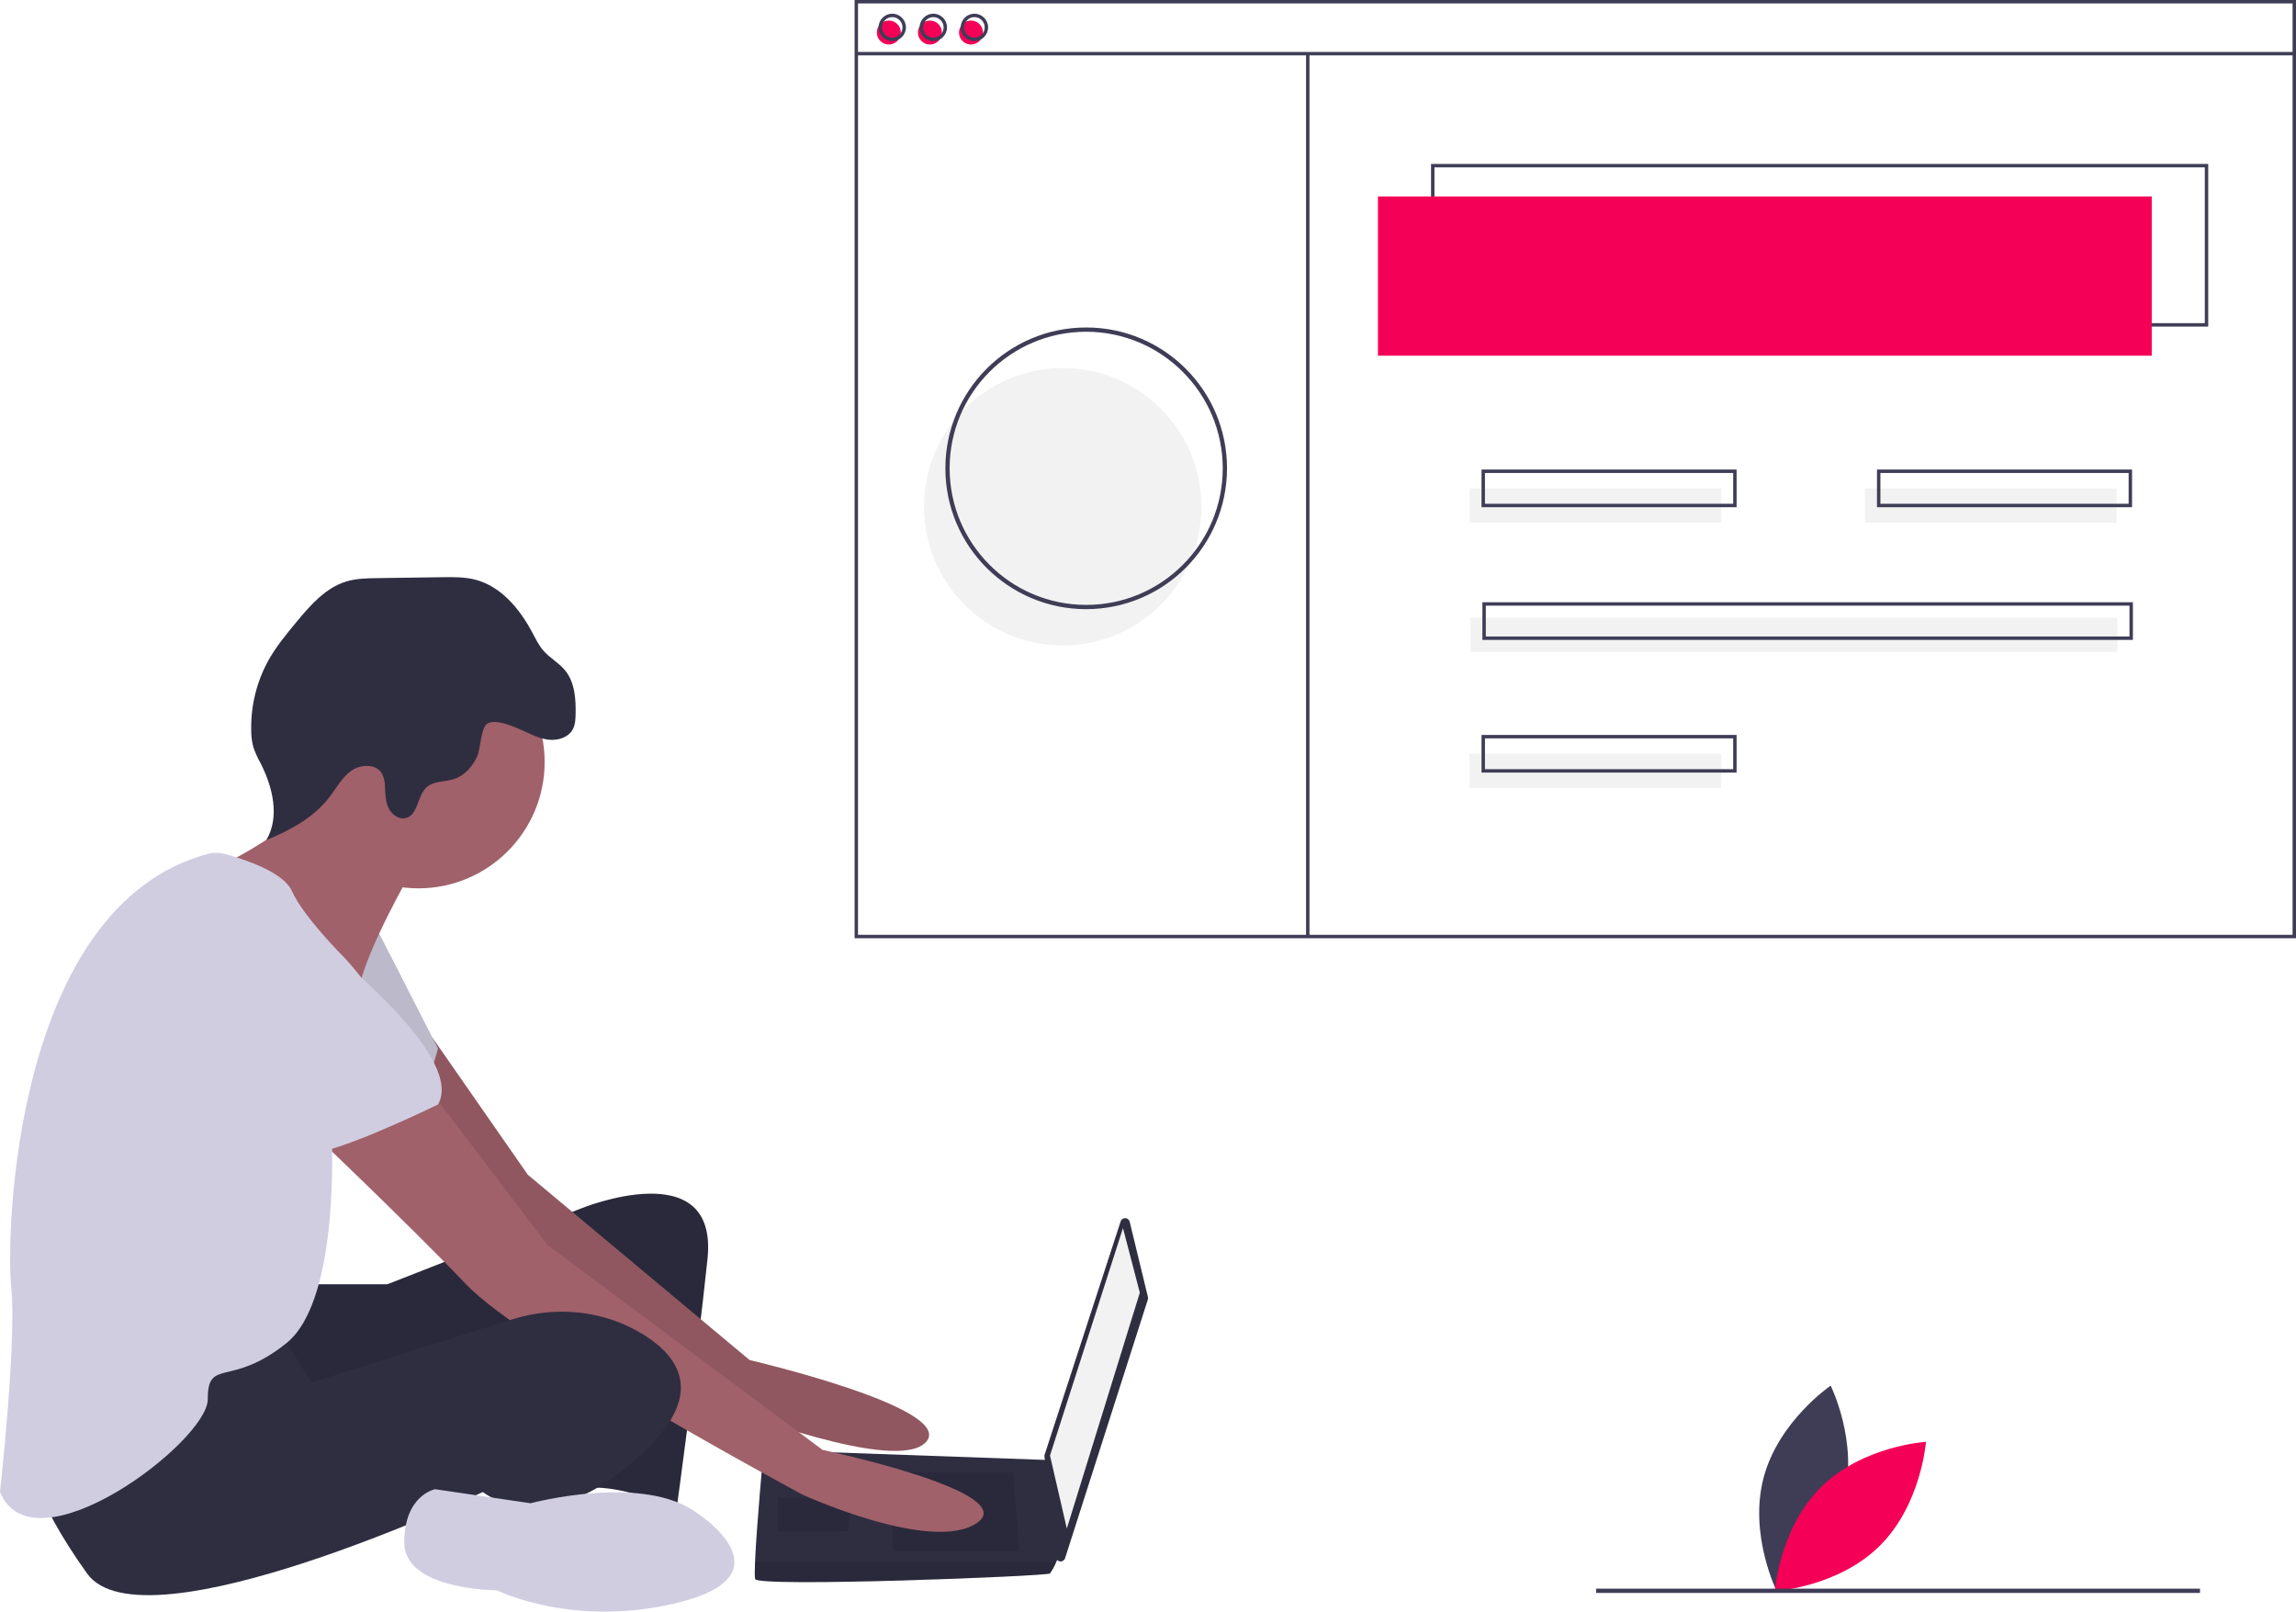
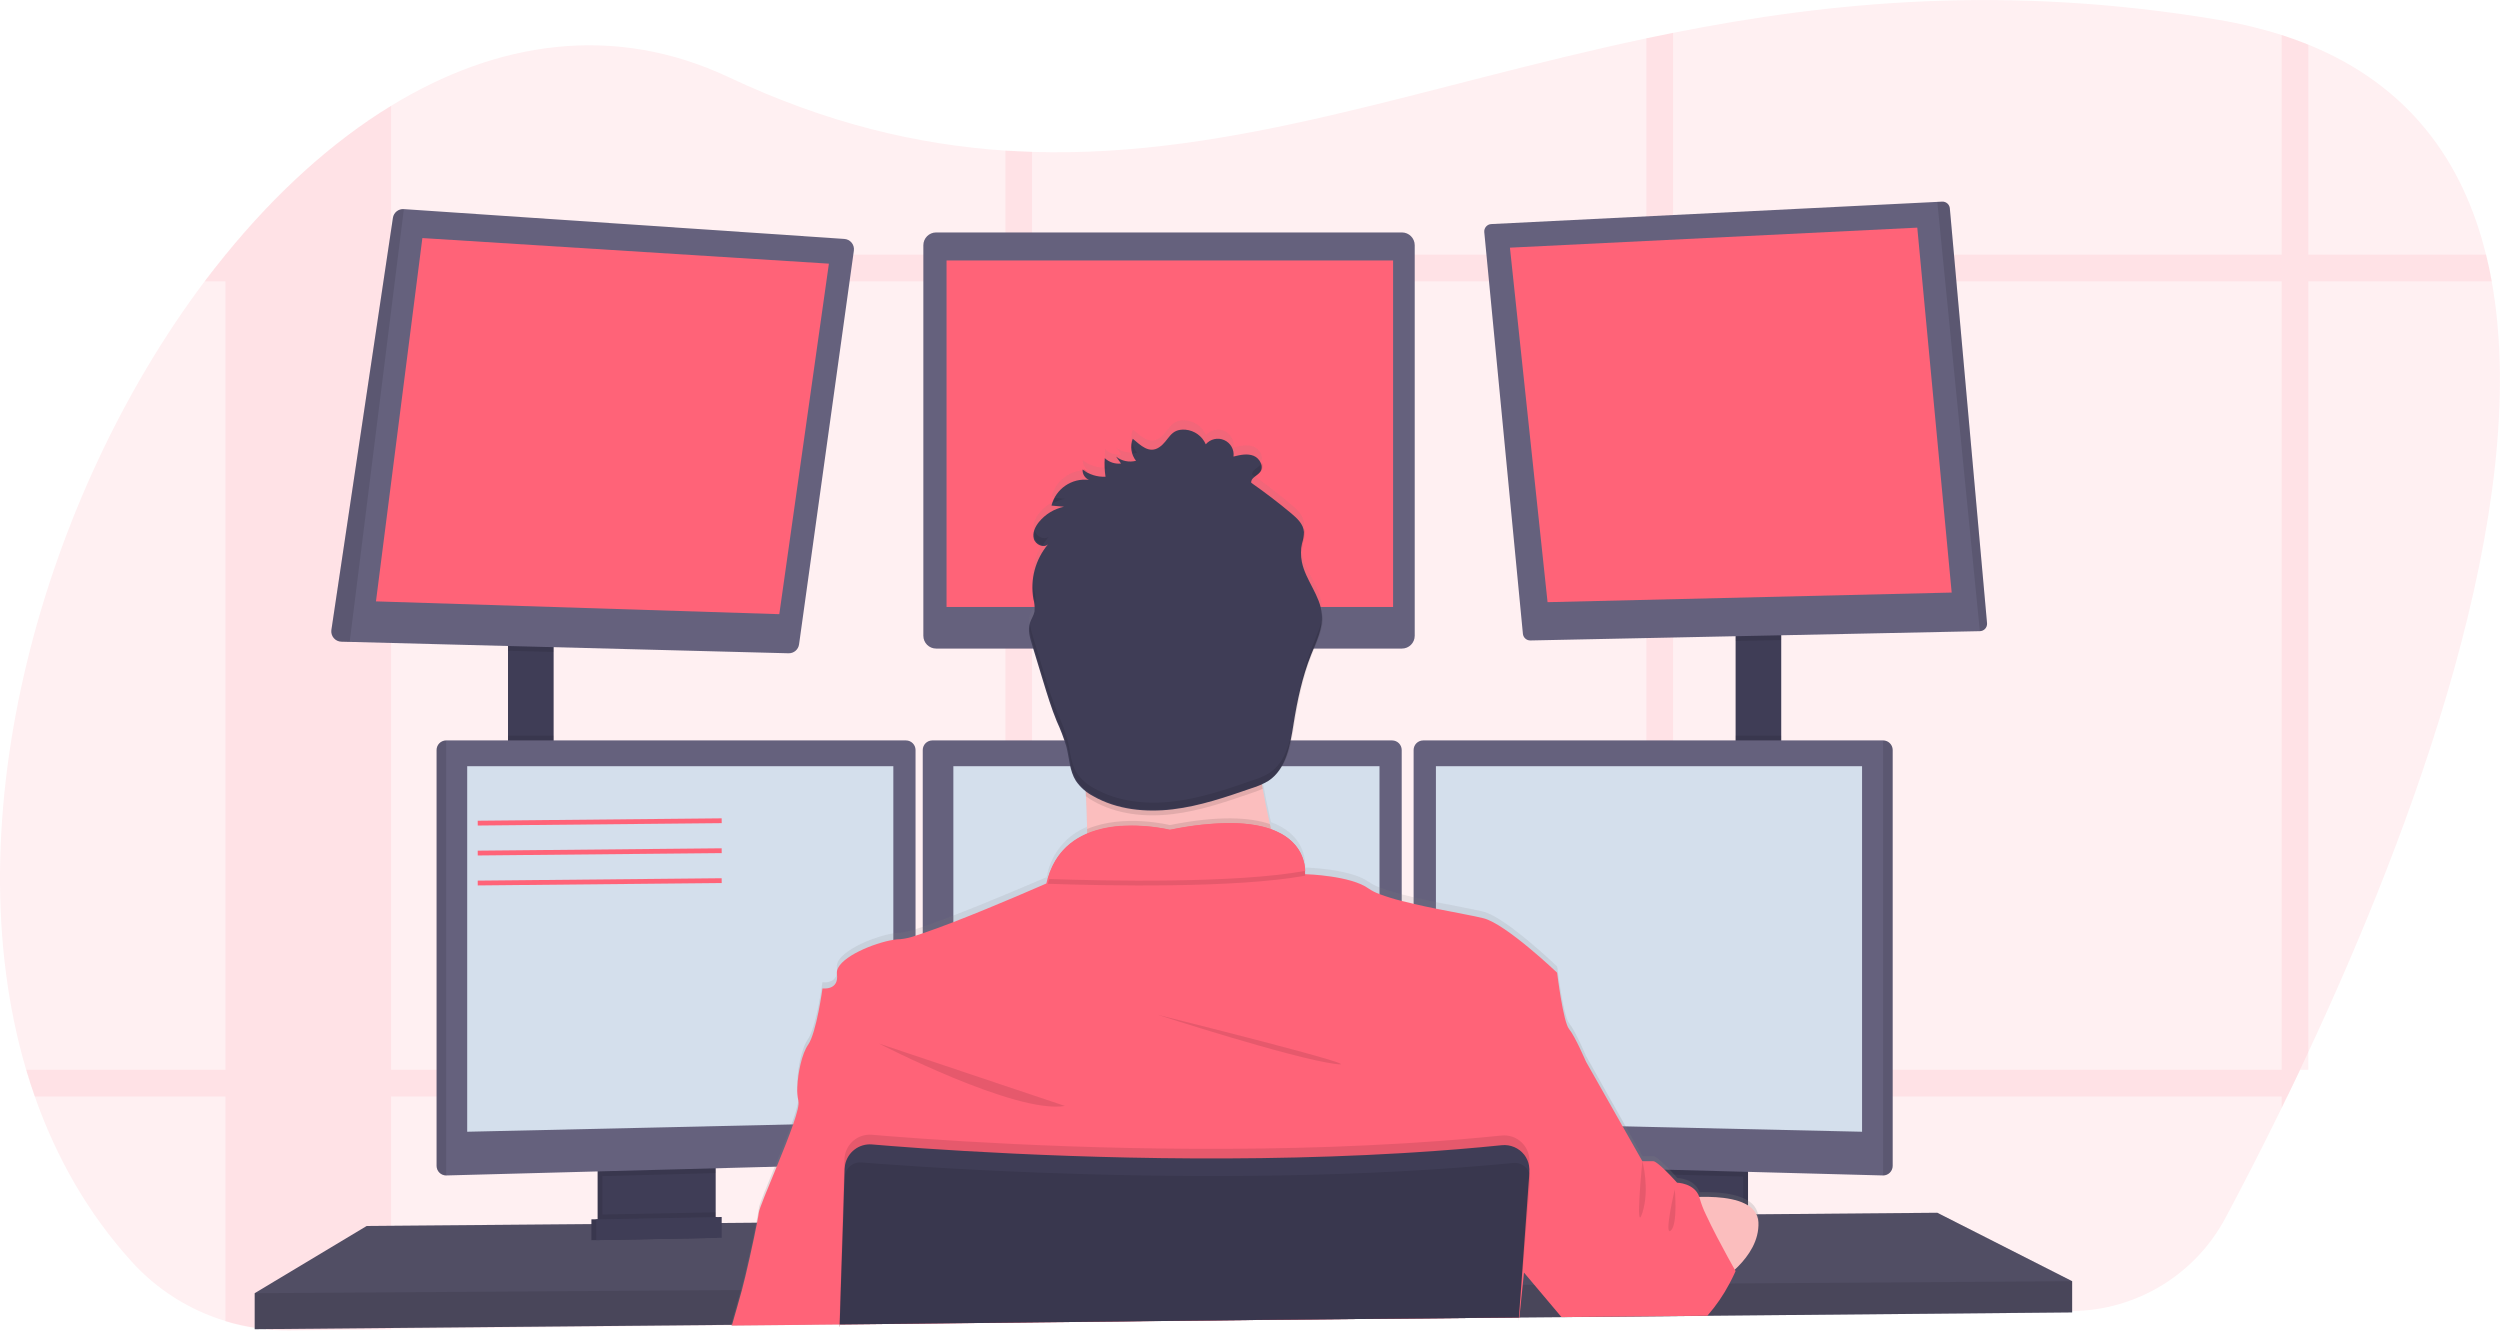
- <svg xmlns="http://www.w3.org/2000/svg" id="ade8c9af-7e2e-4eda-b5c8-b06129257226" data-name="Layer 1" width="1076.064" height="755.228" viewBox="0 0 1076.064 755.228">
-   <path d="M926.114,774.809c-6.985,26.598-31.459,43.22-31.459,43.22s-13.15-26.502-6.166-53.1,31.459-43.22,31.459-43.22S933.098,748.211,926.114,774.809Z" transform="translate(-61.96814 -72.38605)" fill="#3f3d56" />
-   <path d="M915.52,769.183c-19.563,19.327-21.751,48.831-21.751,48.831s29.528-1.831,49.091-21.159,21.751-48.831,21.751-48.831S935.082,749.855,915.52,769.183Z" transform="translate(-61.96814 -72.38605)" fill="#f50057" />
-   <path d="M206.702,674.194h36.841l90.788-35.526s64.472-26.315,59.209,23.684-14.473,117.103-14.473,117.103-28.947-13.158-44.736-9.21-5.263-80.262-5.263-80.262-128.945,61.841-140.787,53.946-14.473-63.157-14.473-63.157Z" transform="translate(-61.96814 -72.38605)" fill="#2f2e41" />
-   <path d="M206.702,674.194h36.841l90.788-35.526s64.472-26.315,59.209,23.684-14.473,117.103-14.473,117.103-28.947-13.158-44.736-9.21-5.263-80.262-5.263-80.262-128.945,61.841-140.787,53.946-14.473-63.157-14.473-63.157Z" transform="translate(-61.96814 -72.38605)" opacity="0.1" />
-   <path d="M264.746,558.82l44.586,64.059L413.277,709.72s96.051,22.368,82.893,38.157S402.751,732.088,402.751,732.088s-119.735-86.84-123.682-93.419S231.702,570.249,231.702,570.249Z" transform="translate(-61.96814 -72.38605)" fill="#a0616a" />
-   <path d="M264.746,558.82l44.586,64.059L413.277,709.72s96.051,22.368,82.893,38.157S402.751,732.088,402.751,732.088s-119.735-86.84-123.682-93.419S231.702,570.249,231.702,570.249Z" transform="translate(-61.96814 -72.38605)" opacity="0.1" />
-   <path d="M238.281,507.092l28.947,56.578s-6.579,27.631-17.105,30.263-55.262-34.21-55.262-34.21Z" transform="translate(-61.96814 -72.38605)" fill="#d0cde1" />
-   <path d="M238.281,507.092l28.947,56.578s-6.579,27.631-17.105,30.263-55.262-34.21-55.262-34.21Z" transform="translate(-61.96814 -72.38605)" opacity="0.1" />
-   <path d="M591.419,644.9,599.97,680.172a2.203,2.203,0,0,1-.043,1.19L561.14,802.574a2.203,2.203,0,0,1-4.287-.423l-5.366-47.219a2.203,2.203,0,0,1,.094-.931L587.184,644.737A2.203,2.203,0,0,1,591.419,644.9Z" transform="translate(-61.96814 -72.38605)" fill="#2f2e41" />
-   <polygon points="526.306 575.493 534.2 605.756 499.99 716.28 492.096 682.07 526.306 575.493" fill="#f2f2f2" />
-   <path d="M415.909,812.35c1.316,3.947,136.839-1.316,138.155-2.632a28.561,28.561,0,0,0,2.895-5.263c1.237-2.632,2.368-5.263,2.368-5.263L554.064,756.588l-134.208-4.763s-3.355,36.105-4.039,52.631C415.646,808.626,415.646,811.56,415.909,812.35Z" transform="translate(-61.96814 -72.38605)" fill="#2f2e41" />
-   <polygon points="474.991 689.965 477.622 726.806 418.413 726.806 418.413 689.965 474.991 689.965" opacity="0.1" />
-   <polygon points="398.677 701.806 399.03 701.736 397.361 717.596 364.467 717.596 364.467 701.806 398.677 701.806" opacity="0.1" />
-   <path d="M415.909,812.35c1.316,3.947,136.839-1.316,138.155-2.632a28.561,28.561,0,0,0,2.895-5.263H415.817C415.646,808.626,415.646,811.56,415.909,812.35Z" transform="translate(-61.96814 -72.38605)" opacity="0.1" />
-   <circle cx="196.049" cy="357.076" r="59.209" fill="#a0616a" />
-   <path d="M254.07,482.093s-19.736,34.21-23.684,52.631-59.209-36.841-59.209-36.841l-7.237-19.079s51.973-24.342,48.025-44.078S254.07,482.093,254.07,482.093Z" transform="translate(-61.96814 -72.38605)" fill="#a0616a" />
-   <path d="M264.596,584.722l53.946,71.051,128.945,96.051s93.419,19.736,72.367,34.21-81.577-13.158-81.577-13.158S308.016,703.141,280.385,674.194s-78.946-77.63-78.946-77.63Z" transform="translate(-61.96814 -72.38605)" fill="#a0616a" />
-   <path d="M192.229,695.247,208.018,720.246l94.231-29.646c20.676-6.505,43.348-4.111,61.687,7.442,16.447,10.362,26.973,26.809,3.289,51.15-47.368,48.683-78.946,22.368-78.946,22.368S129.072,846.559,102.757,809.718s-27.631-55.262-27.631-55.262S176.44,691.299,192.229,695.247Z" transform="translate(-61.96814 -72.38605)" fill="#2f2e41" />
-   <path d="M389.593,782.087s42.104,27.631-7.895,40.789-86.84-5.263-86.84-5.263-43.42,0-43.42-22.368,14.473-25,14.473-25l44.736,6.579S364.594,762.351,389.593,782.087Z" transform="translate(-61.96814 -72.38605)" fill="#d0cde1" />
-   <path d="M306.589,414.568c4.03,1.797,8.026,3.923,12.408,4.444s9.371-1.008,11.444-4.903c1.12-2.104,1.248-4.578,1.3-6.961.158-7.225-.364-15.036-4.943-20.627-2.914-3.559-7.167-5.802-10.184-9.274-2.161-2.488-3.599-5.503-5.148-8.411-5.866-11.017-14.551-21.606-26.622-24.782-5.04-1.326-10.328-1.262-15.539-1.188l-30.397.429c-4.919.069-9.914.15-14.623,1.574-9.784,2.958-16.908,11.186-23.432,19.054-4.881,5.887-9.775,11.834-13.439,18.547a65.079,65.079,0,0,0-7.714,31.887,29.833,29.833,0,0,0,1.093,8.437,46.822,46.822,0,0,0,3.316,7.284c5.7,11.197,9.085,25.182,2.665,35.983,11.152-4.555,22.186-10.528,29.542-20.068,3.291-4.267,5.872-9.263,10.258-12.395s11.532-3.403,14.346,1.193a12.857,12.857,0,0,1,1.451,6.022c.206,3.45.2,7.033,1.663,10.164s4.947,5.658,8.273,4.721c5.729-1.614,5.18-10.406,9.593-14.4,3.351-3.033,8.521-2.453,12.826-3.83,5.016-1.604,8.779-5.95,10.924-10.759,1.63-3.656,1.606-13.223,4.691-15.203C294.208,409.022,303.004,412.969,306.589,414.568Z" transform="translate(-61.96814 -72.38605)" fill="#2f2e41" />
-   <path d="M159.24,472.562a15.616,15.616,0,0,1,8.128.021c8.446,2.268,27.38,8.27,31.44,17.405,5.263,11.842,23.684,30.263,23.684,30.263s25,25,19.736,42.104-25,36.841-25,36.841,5.263,81.577-21.052,102.63-36.841,6.579-36.841,26.315S77.757,809.718,61.968,771.561c0,0,7.895-71.051,5.263-96.051C64.638,650.871,68.434,497.145,159.24,472.562Z" transform="translate(-61.96814 -72.38605)" fill="#d0cde1" />
-   <path d="M201.439,505.777s80.262,59.209,65.788,84.209c0,0-48.683,23.684-59.209,22.368s-51.315-47.368-61.841-51.315S130.388,486.04,201.439,505.777Z" transform="translate(-61.96814 -72.38605)" fill="#d0cde1" />
-   <circle cx="498.064" cy="237.458" r="65" fill="#f2f2f2" />
-   <path d="M1096.898,225.427H732.649V149.207H1096.898ZM734.254,223.822h361.039v-73.01H734.254Z" transform="translate(-61.96814 -72.38605)" fill="#3f3d56" />
-   <rect x="645.809" y="92.065" width="362.644" height="74.615" fill="#f50057" />
-   <circle cx="416.565" cy="15.244" r="5.616" fill="#f50057" />
-   <circle cx="435.82" cy="15.244" r="5.616" fill="#f50057" />
-   <circle cx="455.076" cy="15.244" r="5.616" fill="#f50057" />
-   <path d="M1138.032,512.052H462.487V72.386h675.545Zm-673.94-1.605h672.336V73.991H464.092Z" transform="translate(-61.96814 -72.38605)" fill="#3f3d56" />
-   <rect x="401.321" y="24.338" width="673.94" height="1.605" fill="#3f3d56" />
-   <path d="M480.138,91.641a6.418,6.418,0,1,1,6.418-6.418A6.426,6.426,0,0,1,480.138,91.641Zm0-11.232a4.814,4.814,0,1,0,4.814,4.814A4.819,4.819,0,0,0,480.138,80.409Z" transform="translate(-61.96814 -72.38605)" fill="#3f3d56" />
-   <path d="M499.393,91.641a6.418,6.418,0,1,1,6.418-6.418A6.426,6.426,0,0,1,499.393,91.641Zm0-11.232a4.814,4.814,0,1,0,4.814,4.814A4.819,4.819,0,0,0,499.393,80.409Z" transform="translate(-61.96814 -72.38605)" fill="#3f3d56" />
-   <path d="M518.649,91.641A6.418,6.418,0,1,1,525.067,85.223,6.426,6.426,0,0,1,518.649,91.641Zm0-11.232a4.814,4.814,0,1,0,4.814,4.814A4.819,4.819,0,0,0,518.649,80.409Z" transform="translate(-61.96814 -72.38605)" fill="#3f3d56" />
-   <rect x="612.109" y="25.14" width="1.605" height="414.346" fill="#3f3d56" />
-   <rect x="688.733" y="228.859" width="117.94" height="16.046" fill="#f2f2f2" />
-   <rect x="874.067" y="228.859" width="117.94" height="16.046" fill="#f2f2f2" />
-   <path d="M875.861,310.07H756.317V292.42H875.861Zm-117.94-1.605H874.257V294.024H757.922Z" transform="translate(-61.96814 -72.38605)" fill="#3f3d56" />
-   <rect x="688.733" y="353.217" width="117.94" height="16.046" fill="#f2f2f2" />
-   <path d="M875.861,434.428H756.317V416.778H875.861Zm-117.94-1.605H874.257V418.382H757.922Z" transform="translate(-61.96814 -72.38605)" fill="#3f3d56" />
-   <rect x="689.134" y="289.433" width="303.273" height="16.046" fill="#f2f2f2" />
-   <path d="M1061.596,372.249H756.718V354.599h304.878ZM758.323,370.645h301.669V356.203H758.323Z" transform="translate(-61.96814 -72.38605)" fill="#3f3d56" />
-   <path d="M1061.195,310.07H941.651V292.42H1061.195Zm-117.94-1.605h116.335V294.024H943.255Z" transform="translate(-61.96814 -72.38605)" fill="#3f3d56" />
-   <path d="M571.032,357.844a66,66,0,1,1,66-66A66.075,66.075,0,0,1,571.032,357.844Zm0-130a64,64,0,1,0,64,64A64.073,64.073,0,0,0,571.032,227.844Z" transform="translate(-61.96814 -72.38605)" fill="#3f3d56" />
-   <rect x="748.064" y="744.458" width="283" height="2" fill="#3f3d56" />
+ <svg xmlns="http://www.w3.org/2000/svg" id="59725d3d-bdd8-4af0-9b66-49b8d09410bc" data-name="Layer 1" width="1041.32" height="554.17" viewBox="0 0 1041.32 554.17">
+   <defs>
+     <linearGradient id="dff037aa-d578-4bab-81e7-399360663117" x1="597.75" y1="725.44" x2="597.75" y2="347.69" gradientUnits="userSpaceOnUse">
+       <stop offset="0" stop-color="gray" stop-opacity="0.25" />
+       <stop offset="0.54" stop-color="gray" stop-opacity="0.12" />
+       <stop offset="1" stop-color="gray" stop-opacity="0.1" />
+     </linearGradient>
+   </defs>
+   <path d="M1040.82,611.12q-1.74,3.75-3.47,7.4-2.7,5.67-5.33,11.12c-.78,1.61-1.56,3.19-2.32,4.77-8.6,17.57-16.63,33.11-23.45,45.89A73.21,73.21,0,0,1,942.44,719l-151.65,1.65h-1.6l-13,.14-11.12.12-34.1.37-1.38,0-17.36.19h-.53l-107,1.16-95.51,1-11.11.12-69,.75H429l-44.75.48h-.48l-141.5,1.53-42.33.46a88.07,88.07,0,0,1-26.67-3.82,86.39,86.39,0,0,1-39.09-24.75C116,678.37,102.75,655,93.85,629.64q-1.93-5.49-3.6-11.12C59.44,514.37,97,380,164.6,290.08q4.25-5.64,8.64-11l.07-.08c20.79-25.52,44.1-46.84,68.93-62,44-26.91,92.75-34.49,140.7-11.9,40.57,19.12,78.45,28.11,115.17,30.55,3.71.24,7.42.42,11.11.53,84.23,2.65,163.17-27.7,255.87-47.29,3.69-.78,7.39-1.55,11.12-2.28,66.13-13.16,139.49-20.1,226.73-5.51a189.09,189.09,0,0,1,26.76,6.4q5.77,1.86,11.12,4c41.64,16.94,64.35,48.24,74,87.46q1.37,5.46,2.37,11.11C1134.3,384.41,1084.19,518.23,1040.82,611.12Z" transform="translate(-79.34 -172.91)" fill="#ff6378" opacity="0.1" />
+   <g opacity="0.1">
+     <path d="M242.24,217V726.62l-42.33.46a88.07,88.07,0,0,1-26.67-3.82V279h.07C194.1,253.45,217.41,232.13,242.24,217Z" transform="translate(-79.34 -172.91)" fill="#ff6378" />
+     <path d="M1117.24,290.08H164.6q4.25-5.64,8.64-11V279h941.63Q1116.24,284.43,1117.24,290.08Z" transform="translate(-79.34 -172.91)" fill="#ff6378" />
+     <path d="M1040.82,191.51v427h-3.47q-2.7,5.67-5.33,11.12c-.78,1.61-1.56,3.19-2.32,4.77V187.47Q1035.47,189.33,1040.82,191.51Z" transform="translate(-79.34 -172.91)" fill="#ff6378" />
+     <path d="M776.21,186.58V720.83l-11.12.12V188.86C768.78,188.08,772.48,187.31,776.21,186.58Z" transform="translate(-79.34 -172.91)" fill="#ff6378" />
+     <path d="M509.22,236.15V723.73l-11.11.12V235.62C501.82,235.86,505.53,236,509.22,236.15Z" transform="translate(-79.34 -172.91)" fill="#ff6378" />
+     <path d="M1037.35,618.52q-2.7,5.67-5.33,11.12H93.85q-1.93-5.49-3.6-11.12Z" transform="translate(-79.34 -172.91)" fill="#ff6378" />
+   </g>
+   <rect x="211.6" y="265.83" width="19" height="57.66" fill="#3f3d56" />
+   <rect x="722.93" y="262.83" width="19" height="61" fill="#3f3d56" />
+   <polygon points="863.1 533.65 863.1 546.65 711.18 548.05 709.56 548.08 651.82 548.61 650.44 548.63 632.89 548.78 632.37 548.78 525.39 549.77 349.78 551.4 349.63 551.4 304.98 551.82 304.5 551.83 106.1 553.65 106.1 538.65 152.75 510.65 246.35 509.87 248.35 509.86 249.01 509.85 251.01 509.82 295.95 509.45 297.96 509.44 298.6 509.43 300.6 509.42 315.01 509.3 315.39 509.29 350.94 508.99 351.23 508.99 628.63 506.65 635.42 506.6 636.1 506.6 641.28 506.55 678.93 506.24 680.93 506.21 682.78 506.19 683.74 506.19 695.45 506.1 697.77 506.07 700.88 506.05 710.63 505.96 726.1 505.83 728.1 505.81 731.58 505.79 732.23 505.79 806.94 505.15 863.1 533.65" fill="#65617d" />
+   <polygon points="863.1 533.65 863.1 546.65 711.18 548.05 709.56 548.08 651.82 548.61 650.44 548.63 632.89 548.78 632.37 548.78 525.39 549.77 349.78 551.4 349.63 551.4 304.98 551.82 304.5 551.83 106.1 553.65 106.1 538.65 152.75 510.65 246.35 509.87 248.35 509.86 249.01 509.85 251.01 509.82 295.95 509.45 297.96 509.44 298.6 509.43 300.6 509.42 315.01 509.3 315.39 509.29 350.94 508.99 351.23 508.99 628.63 506.65 635.42 506.6 636.1 506.6 641.28 506.55 678.93 506.24 680.93 506.21 682.78 506.19 683.74 506.19 695.45 506.1 697.77 506.07 700.88 506.05 710.63 505.96 726.1 505.83 728.1 505.81 731.58 505.79 732.23 505.79 806.94 505.15 863.1 533.65" opacity="0.2" />
+   <path d="M375.44,656.57v24.49a6.13,6.13,0,0,1-3.5,5.54,6,6,0,0,1-2.5.6l-34.9.74a6,6,0,0,1-2.7-.57,6.12,6.12,0,0,1-3.57-5.57V656.57Z" transform="translate(-79.34 -172.91)" fill="#3f3d56" />
+   <path d="M375.44,656.57v24.49a6.13,6.13,0,0,1-3.5,5.54,6,6,0,0,1-2.5.6l-34.9.74a6,6,0,0,1-2.7-.57,6.12,6.12,0,0,1-3.57-5.57V656.57Z" transform="translate(-79.34 -172.91)" opacity="0.1" />
+   <path d="M377.44,656.57v24.49a6.13,6.13,0,0,1-3.5,5.54,6,6,0,0,1-2.5.6l-34.9.74a6,6,0,0,1-2.7-.57,6.12,6.12,0,0,1-3.57-5.57V656.57Z" transform="translate(-79.34 -172.91)" fill="#3f3d56" />
+   <rect x="680.93" y="483.66" width="47.17" height="31.5" fill="#3f3d56" />
+   <rect x="680.93" y="483.66" width="47.17" height="31.5" opacity="0.1" />
+   <rect x="678.93" y="483.66" width="47.17" height="31.5" fill="#3f3d56" />
+   <polygon points="230.6 265.82 230.6 271.55 211.6 271.06 211.6 265.82 230.6 265.82" opacity="0.1" />
+   <path d="M435,277.31l-22.83,164a4.3,4.3,0,0,1-4.37,3.71L225,440.28l-3.47-.09a4.3,4.3,0,0,1-4.16-4.87L243,263.64a4.3,4.3,0,0,1,4.54-3.63L431,272.43A4.29,4.29,0,0,1,435,277.31Z" transform="translate(-79.34 -172.91)" fill="#65617d" />
+   <polygon points="175.93 99.16 156.6 250.49 324.6 255.82 345.26 109.82 175.93 99.16" fill="#ff6378" />
+   <rect x="384.6" y="96.82" width="204.67" height="173.33" rx="5.33" ry="5.33" fill="#65617d" />
+   <rect x="394.26" y="108.49" width="186" height="144.33" fill="#ff6378" />
+   <polygon points="741.93 262.82 741.93 266.61 722.93 267 722.93 262.82 741.93 262.82" opacity="0.1" />
+   <path d="M907,432.53a3.08,3.08,0,0,1-3,3.28L716.8,439.68a3.08,3.08,0,0,1-3.13-2.79L697.58,269.61a3.08,3.08,0,0,1,2.92-3.37L886.28,257l2-.1a3.07,3.07,0,0,1,3.22,2.8Z" transform="translate(-79.34 -172.91)" fill="#65617d" />
+   <polygon points="628.93 103.16 798.6 94.82 812.93 246.82 644.6 250.82 628.93 103.16" fill="#ff6378" />
+   <path d="M907,432.53a3.08,3.08,0,0,1-3,3.28L886.28,257l2-.1a3.07,3.07,0,0,1,3.22,2.8Z" transform="translate(-79.34 -172.91)" opacity="0.1" />
+   <path d="M247.57,260,225,440.28l-3.47-.09a4.3,4.3,0,0,1-4.16-4.87L243,263.64A4.3,4.3,0,0,1,247.57,260Z" transform="translate(-79.34 -172.91)" opacity="0.1" />
+   <rect x="211.6" y="306.41" width="19" height="17.08" opacity="0.1" />
+   <polygon points="298.1 483.65 298.1 488.62 250.93 489.88 250.93 483.65 298.1 483.65" opacity="0.1" />
+   <path d="M460.69,485.27v168.2a4,4,0,0,1-3.85,3.95l-191.65,5.1h-.05a4,4,0,0,1-3.95-3.95V485.27a4,4,0,0,1,3.95-3.95h191.6A4,4,0,0,1,460.69,485.27Z" transform="translate(-79.34 -172.91)" fill="#65617d" />
+   <path d="M265.19,481.32v181.2h-.05a4,4,0,0,1-3.95-3.95V485.27a4,4,0,0,1,3.95-3.95Z" transform="translate(-79.34 -172.91)" opacity="0.1" />
+   <polygon points="194.6 319.15 372.1 319.15 372.1 467.4 194.6 471.4 194.6 319.15" fill="#d4dfec" />
+   <rect x="722.93" y="306.41" width="19" height="17.42" opacity="0.1" />
+   <polygon points="726.1 483.65 726.1 490.06 678.93 488.8 678.93 483.65 726.1 483.65" opacity="0.1" />
+   <path d="M867.69,485.27v173.3a4,4,0,0,1-4,3.95h0L672,657.42a4,4,0,0,1-3.85-3.95V485.27a4,4,0,0,1,3.95-3.95h191.6A4,4,0,0,1,867.69,485.27Z" transform="translate(-79.34 -172.91)" fill="#65617d" />
+   <path d="M867.69,485.27v173.3a4,4,0,0,1-4,3.95h0V481.32h0A4,4,0,0,1,867.69,485.27Z" transform="translate(-79.34 -172.91)" opacity="0.1" />
+   <polygon points="775.6 319.15 598.1 319.15 598.1 467.4 775.6 471.4 775.6 319.15" fill="#d4dfec" />
+   <path d="M663.19,485.27v168.2a4,4,0,0,1-3.85,3.95l-191.65,5.1h0a4,4,0,0,1-4-3.95V485.27a4,4,0,0,1,3.95-3.95h191.6A4,4,0,0,1,663.19,485.27Z" transform="translate(-79.34 -172.91)" fill="#65617d" />
+   <polygon points="397.1 319.15 574.6 319.15 574.6 467.4 397.1 471.4 397.1 319.15" fill="#d4dfec" />
+   <polygon points="863.1 533.65 863.1 546.65 711.18 548.05 709.56 548.08 651.82 548.61 650.44 548.63 632.89 548.78 632.37 548.78 525.39 549.77 349.78 551.4 349.63 551.4 304.98 551.82 304.5 551.83 106.1 553.65 106.1 538.65 308.61 537.32 309.09 537.32 350.08 537.04 350.27 537.04 633.35 535.17 633.64 535.17 633.81 535.16 634.28 535.16 639.07 535.13 640.53 535.13 715.02 534.63 719.42 534.61 720.4 534.6 863.1 533.65" opacity="0.1" />
+   <circle cx="487.26" cy="272.16" r="51.33" fill="#fbbebe" />
+   <path d="M383.74,725.09c0-.11.06-.23.1-.35,1-3.59,2.78-9.66,4.11-14.51.17-.6.33-1.19.48-1.75,1.47-5.47,4.33-18.28,5.92-26.27.56-2.81,1-5,1.09-6.1.2-1.69,3.21-8.92,6.62-17.23,2.39-5.84,5-12.22,6.91-17.6a61.38,61.38,0,0,0,2.93-9.85,5.1,5.1,0,0,0,0-2.13,14.69,14.69,0,0,1-.48-3.5v0c-.23-6.2,1.62-16,4.48-20.11,3.5-5,6-23.66,6-23.66s5.18.75,6-3.53a6.15,6.15,0,0,0,.1-1.4,7.41,7.41,0,0,0-.09-1.11c-.89-6.24,14.72-12.88,23.5-14.31a19.67,19.67,0,0,1,3-.28,27.24,27.24,0,0,0,6.25-1.44q1.4-.43,3-1c3.68-1.24,8.08-2.88,12.75-4.68,17.56-6.81,38.82-16,38.82-16,.15-.71.32-1.39.51-2.06a27.71,27.71,0,0,1,16.35-18.93h0c0-.66,0-1.33,0-2,0-3.45-.15-7-.3-10.54,0-.69-.06-1.38-.1-2.07,0-.2,0-.41,0-.61s0-.35,0-.52c0-.7-.07-1.4-.11-2.09l-.18-.14a16.41,16.41,0,0,1-3.9-4.2,15.27,15.27,0,0,1-1.42-3c-1.25-3.39-1.54-7.17-2.38-10.75l-.18-.74a84,84,0,0,0-4-10.58c-2.21-5.42-3.91-11-5.6-16.65q-1.54-5.13-3.11-10.28l-1.58-5.24c-.3-1-.6-2-.83-3v0a13.27,13.27,0,0,1-.26-1.4,0,0,0,0,1,0,0,10,10,0,0,1,.24-4.61,32.09,32.09,0,0,1,1.32-3,7.87,7.87,0,0,0,.5-1.38v0a3,3,0,0,0,.08-.32,5.65,5.65,0,0,0,.11-1.08,18.46,18.46,0,0,0-.52-3.89.07.07,0,0,1,0-.05,2.56,2.56,0,0,0-.05-.27,25.48,25.48,0,0,1-.36-3,28.45,28.45,0,0,1,3.47-15.57l.19-.36a25.22,25.22,0,0,1,1.84-2.78h0c.31-.42.63-.82,1-1.22-1.4,1.34-3.7.75-5-.69a3.61,3.61,0,0,1-.55-.75,3.81,3.81,0,0,1-.23-.45c-.05-.12-.09-.25-.13-.38-.7-2.45.52-5.06,2.12-7.05a18.49,18.49,0,0,1,5.74-4.7h0a3.84,3.84,0,0,1,.4-.21,17.12,17.12,0,0,1,2.64-1.06h0a15.06,15.06,0,0,1,1.63-.44l-3.71-.34-1.5-.14a14.49,14.49,0,0,1,13-10.91h1.08a11.73,11.73,0,0,1,1.57.13,4.44,4.44,0,0,1-2.65-4.33,14.41,14.41,0,0,0,9.19,3.06h.38a30,30,0,0,1-.34-3.27h0a0,0,0,0,1,0,0,0,0,0,0,1,0,0,33.19,33.19,0,0,1,0-4.46,8.44,8.44,0,0,0,6.78,2.26l-2.08-2.9a9.49,9.49,0,0,0,6.56,2.05l.48-.05a7,7,0,0,0,1.19-.23l.09,0c-.19-.24-.36-.49-.53-.75l-.06-.12a9.67,9.67,0,0,1-1-2.09,6.59,6.59,0,0,1-.24-.87h0a8.75,8.75,0,0,1,.45-5.45c3.23,2.7,6.77,6.39,11,3.6s4.37-7.91,11-7.39a10.2,10.2,0,0,1,8.41,6.12,6.75,6.75,0,0,1,7.67-1.75,6.85,6.85,0,0,1,3.88,6.89c2.75-.69,5.71-1.37,8.35-.33s4.34,4.41,2.84,6.66a1.43,1.43,0,0,1-.14.2c-1.23,1.59-3.95,2.46-3.66,4.46l.42.3,1.3.94a.05.05,0,0,1,0,0q7.65,5.52,14.9,11.6c2.48,2.08,5.12,4.58,5.29,7.83a8.64,8.64,0,0,1-.24,2.37h0c-.16.78-.38,1.56-.55,2.34a19.51,19.51,0,0,0-.34,6.05h0c.07.59.16,1.17.27,1.76,1.53,7.73,7.71,14.11,8.32,22l0,.56a17.78,17.78,0,0,1-.07,2.53c-.46,4.8-2.68,9.41-4.48,14-.11.28-.22.56-.32.84-3.47,9-5.47,18.59-7,28.16a100.26,100.26,0,0,1-2,10.09A26.73,26.73,0,0,1,611,492.07a16.22,16.22,0,0,1-3.36,3,18.67,18.67,0,0,1-2.65,1.41s0,0,0,.06c.11.61.2,1.22.31,1.83.06.32.11.64.17,1h0a.14.14,0,0,0,0,.06c.84,4.73,1.8,9.36,2.81,13.76l.51,2.19c12.6,4.55,14.09,13.87,14.18,17.44a9.64,9.64,0,0,1,0,1.43s19,.5,26.5,6a20.34,20.34,0,0,0,4.51,2.3,83,83,0,0,0,9.25,2.89c1.61.42,3.29.83,5,1.23,3,.69,6.18,1.36,9.25,2,8.19,1.65,15.9,3,19.81,4,9.33,2.36,30.67,22.82,30.67,22.82s2.5,20.64,5,23.65,7,13.59,7,13.59l16.54,29.41,7,12.37h4.5c.62,0,1.84.88,3.21,2.1,1.19,1.06,2.51,2.38,3.67,3.58l1.92,2.05,1.2,1.33s7.27.18,9.24,5.93c5.92-.17,13.19.22,18.28,2.5a14.14,14.14,0,0,1,2,1.08,8.68,8.68,0,0,1,4.13,5.66,8.34,8.34,0,0,1,.18,1.44c0,.57,0,1.14,0,1.7-.36,7.57-5.29,13.87-9.82,18.11l.32.57s-.15.36-.44,1c-.08.19-.18.4-.29.64h0c-.59,1.26-1.53,3.15-2.76,5.36a63.31,63.31,0,0,1-9.57,13.17l-.29.3-57.74.53-.17-.2L719.87,708l-5.57-6.64-.17-.21-.16,1.59-.54,5.3-1.3,12.81-.07.64,0,.17-.15,1.48.11-1.48h-.29l-107,1L429.11,724.6l0,.84h-.14l0-.84-44.75.48Z" transform="translate(-79.34 -172.91)" fill="url(#dff037aa-d578-4bab-81e7-399360663117)" />
+   <path d="M617.94,550.07s-99.5,12-90,0c3.44-4.34,4.39-17.2,4.2-31.85-.06-4.45-.22-9.06-.45-13.65-1.1-22-3.75-43.5-3.75-43.5s87-41,77-8.5c-4,13.13-2.69,31.57.35,48.88.89,5.05,1.92,10,3,14.7A344.67,344.67,0,0,0,617.94,550.07Z" transform="translate(-79.34 -172.91)" fill="#fbbebe" />
+   <path d="M617.94,550.07s-99.5,12-90,0c3.44-4.34,4.39-17.2,4.2-31.85,15.17-6.48,34.47-1.65,34.47-1.65,20.32-4.05,33.35-3.26,41.68-.42A344.67,344.67,0,0,0,617.94,550.07Z" transform="translate(-79.34 -172.91)" opacity="0.1" />
+   <path d="M429.08,725.44l0-.84,175.62-1.91,107-1H712l-.11,1.48.15-1.48h.19l0-.17,1.37-13.45.52-5.09.16-1.59.14-1.33,6.18-20.61,6.18-20.58,5.2-17.33,7.94-26.48s-4.5-10.5-7-13.5-5-23.5-5-23.5-21.34-20.33-30.67-22.67c-3.91-1-11.63-2.33-19.83-4-3.07-.62-6.22-1.28-9.25-2-1.71-.39-3.39-.8-5-1.21a87.91,87.91,0,0,1-9.25-2.86,20.7,20.7,0,0,1-4.5-2.29c-7.35-5.39-25.77-6-26.48-6h0a.42.42,0,0,1,0-.07v-.09a10.26,10.26,0,0,0,0-1.26c0-.4,0-.87-.09-1.4,0-.16,0-.33-.07-.5-.05-.36-.11-.74-.2-1.14a5,5,0,0,0-.12-.53,17.21,17.21,0,0,0-1.25-3.49c-.07-.16-.16-.33-.24-.49a18.25,18.25,0,0,0-1.7-2.63c-.13-.17-.27-.35-.42-.52a19.58,19.58,0,0,0-2.72-2.64c-.27-.21-.55-.43-.84-.63a4.67,4.67,0,0,0-.51-.36l-.89-.58-.83-.48c-.73-.4-1.5-.79-2.34-1.16-.26-.12-.54-.23-.82-.34s-.72-.28-1.09-.42l-.06,0L608,518c-.57-.19-1.15-.36-1.76-.53l-.93-.24-1-.23-1-.21c-1-.2-2.07-.38-3.19-.52l-1.14-.14-1.17-.12-1.21-.1-1.72-.1-2-.07a124.68,124.68,0,0,0-26.24,2.79,72.27,72.27,0,0,0-18.26-1.68l-.87,0-1,.06-.64,0-1.29.12c-.43,0-.87.09-1.3.15s-.88.11-1.31.18l-.66.11c-.65.11-1.31.23-2,.37q-.33.06-.66.15c-.87.19-1.74.42-2.6.68-.43.12-.86.26-1.29.41-.22.06-.43.14-.64.22l-.64.23-.63.25-.75.3c-.38.16-.75.33-1.12.51-.21.09-.42.19-.62.3s-.41.2-.6.31a27.75,27.75,0,0,0-6.21,4.38l-.51.49-.5.51c-.17.17-.33.35-.49.53a23.82,23.82,0,0,0-1.82,2.25c-.16.21-.31.42-.46.64a26.69,26.69,0,0,0-1.72,2.92c-.13.24-.25.49-.37.73a32.7,32.7,0,0,0-2,5.25q-.28,1-.51,2S494,550.24,476.44,557c-4.67,1.8-9.07,3.43-12.75,4.66-1.07.36-2.07.69-3,1a26.7,26.7,0,0,1-6.25,1.44,19.67,19.67,0,0,0-3,.28c-8.07,1.31-21.9,7-23.41,12.71a3.69,3.69,0,0,0-.1,1.4s0,.07,0,.11c1,7-6,6-6,6s-2.5,18.5-6,23.5c-2.53,3.6-4.26,11.63-4.48,17.69v0a19.61,19.61,0,0,0,.44,5.63c0,.05,0,.1,0,.14.4,1.34-.56,5-2.19,9.69-1.77,5.15-4.35,11.55-6.83,17.59-3.74,9.12-7.26,17.4-7.48,19.22-.09.81-.35,2.26-.71,4.13-1.46,7.62-4.7,22.13-6.3,28-1.19,4.38-2.92,10.38-4.11,14.5,0,.12-.07.24-.1.35L429,724.6l0,.84h.14Z" transform="translate(-79.34 -172.91)" fill="#ff6378" />
+   <path d="M445.44,607.57s57,29.5,77.5,26Z" transform="translate(-79.34 -172.91)" opacity="0.1" />
+   <path d="M561.44,595.57s55.5,18,74,20.5S561.44,595.57,561.44,595.57Z" transform="translate(-79.34 -172.91)" opacity="0.1" />
+   <path d="M623,537.65c-29,5.34-83.6,4.19-107.2,3.38,8.65-31,50.83-20.46,50.83-20.46C618.84,510.15,622.84,531.77,623,537.65Z" transform="translate(-79.34 -172.91)" opacity="0.1" />
+   <path d="M623,535.65c-29,5.34-83.6,4.19-107.2,3.38,8.65-31,50.83-20.46,50.83-20.46C618.84,508.15,622.84,529.77,623,535.65Z" transform="translate(-79.34 -172.91)" fill="#ff6378" />
+   <path d="M776.94,672.32s34.16-5.25,34.83,9.75-17.42,25.48-17.42,25.48Z" transform="translate(-79.34 -172.91)" fill="#fbbebe" />
+   <path d="M605.29,501.45a47,47,0,0,1-4.5,1.74c-10.78,3.72-21.65,7.47-33,8.83s-23.26.16-33.16-5.5a28.77,28.77,0,0,1-3-1.95c-1.1-22-3.75-43.5-3.75-43.5s87-41,77-8.5C600.9,465.7,602.25,484.14,605.29,501.45Z" transform="translate(-79.34 -172.91)" opacity="0.1" />
+   <path d="M552.52,364.84a9.47,9.47,0,0,1-8.32-1.75l2.08,2.89a8.47,8.47,0,0,1-6.78-2.25,34.08,34.08,0,0,0,.32,7.75,14.52,14.52,0,0,1-9.56-3,4.42,4.42,0,0,0,2.64,4.31,14.34,14.34,0,0,0-15.6,10.71l5.22.48a18.47,18.47,0,0,0-10.44,6.37c-1.6,2-2.82,4.56-2.12,7s4.08,4,5.92,2.26a27.94,27.94,0,0,0-6.1,22.79,14.47,14.47,0,0,1,.46,5.26c-.33,1.65-1.37,3.08-1.89,4.69-1,2.92-.05,6.09.84,9l4.69,15.42c1.7,5.57,3.39,11.15,5.61,16.54a82.08,82.08,0,0,1,4,10.51c1.26,4.84,1.31,10.14,4,14.37a19.93,19.93,0,0,0,7.18,6.33c9.89,5.66,21.84,6.86,33.16,5.5s22.18-5.11,32.95-8.83a31,31,0,0,0,6.84-3c7.45-4.88,9.11-14.86,10.5-23.65,1.55-9.8,3.62-19.58,7.29-28.8,2.18-5.49,5-11.06,4.52-16.94-.61-7.81-6.79-14.14-8.32-21.82a19,19,0,0,1,.07-7.77,17.66,17.66,0,0,0,.79-4.7c-.17-3.22-2.81-5.7-5.29-7.77Q609.11,380,600.52,374c-.29-2,2.43-2.86,3.66-4.44,1.74-2.23-.06-5.77-2.7-6.81s-5.6-.36-8.35.33a6.59,6.59,0,0,0-11.55-5.11,10.2,10.2,0,0,0-8.42-6.08c-6.63-.52-6.76,4.55-11,7.34s-7.74-.89-11-3.57A9.28,9.28,0,0,0,552.52,364.84Z" transform="translate(-79.34 -172.91)" fill="#3f3d56" />
+   <path d="M802.27,702.32s-.89,2.12-2.53,5.19a69,69,0,0,1-9,13.17l-.27.29-1.62,0-57.74.53-1.38,0-.17-.2-11.2-13.29L714.14,703l-.17-.21-.36-.42-.2-.24-.26-.31-8.21-9.74,3-12.5,5.11-21.06.13-.51,1-4,.71-3,2.38-9.78,8.16-33.65,14.5,7.5,15.29,27,8.21,14.5h4.5c.85,0,2.8,1.64,4.76,3.53.7.67,1.4,1.38,2,2,1.78,1.84,3.19,3.42,3.19,3.42s7.29.16,9.25,5.9a7,7,0,0,1,.25.85,40.3,40.3,0,0,0,2.53,6.56c1.29,2.81,2.91,6,4.55,9.19,3.05,5.85,6.15,11.42,7.29,13.44l.14.25Z" transform="translate(-79.34 -172.91)" fill="#ff6378" />
+   <path d="M716.37,657.17l-.1,1.43v.1l-.17,2.3-1.33,18.51-1.61,22.3-.46,6.28-1,13.44v.17l-107,1L429.11,724.6l0,.84h-.14l0-.84v-.28l.45-14.36.86-28.06.74-23.79.07-2.37a10.53,10.53,0,0,1,11.42-10.17c4.72.4,10.85.89,18.18,1.41l3,.22c42.33,2.94,120.56,6.74,199.5,2,1.66-.09,3.33-.19,5-.31,12.24-.77,24.47-1.76,36.58-3a10.53,10.53,0,0,1,11.6,11.23Z" transform="translate(-79.34 -172.91)" opacity="0.1" />
+   <path d="M429.08,725.44l0-.84,175.62-1.91,107-1H712v-.17l1-13.44.43-6,1.64-22.61,1.29-17.9,0-.44a10.62,10.62,0,0,0-.11-2.47.3.3,0,0,0,0-.1,10.39,10.39,0,0,0-2-4.64,10.54,10.54,0,0,0-9.42-4c-12.11,1.24-24.34,2.23-36.58,3-1.67.12-3.34.22-5,.31-78.94,4.69-157.17.89-199.5-2l-3-.22c-7.33-.52-13.46-1-18.18-1.41a10.54,10.54,0,0,0-11.24,8.53,11,11,0,0,0-.18,1.64l-.68,22.16L429.54,710l-.44,14.36v.28l0,.84Z" transform="translate(-79.34 -172.91)" fill="#3f3d56" />
+   <path d="M716.67,664.18l-1.23,15.33-1.83,22.85-.46,5.72-1,12.81-.06.64v.17h0l-.15,1.48.11-1.48h-.29l-107,1L429.11,724.6v-.28l.49-14.36,1-28.06.64-18.65A6.36,6.36,0,0,1,434.3,658a6.25,6.25,0,0,1,3.78-.9c2.1.17,4.68.37,7.69.59,4.89.36,10.92.78,17.94,1.22,13,.82,29.31,1.7,48,2.42,52,2,122.2,2.67,188.88-3.17,3-.26,6.1-.55,9.13-.84a6.26,6.26,0,0,1,3.48.66,5.16,5.16,0,0,1,.86.54,6.14,6.14,0,0,1,2,2.46,3.56,3.56,0,0,1,.25.61A6.28,6.28,0,0,1,716.67,664.18Z" transform="translate(-79.34 -172.91)" opacity="0.1" />
+   <path d="M377.44,677.87v3.19a6.13,6.13,0,0,1-3.5,5.54l-40.1.77a6.12,6.12,0,0,1-3.57-5.57v-3Z" transform="translate(-79.34 -172.91)" opacity="0.1" />
+   <polygon points="298.6 515.57 246.35 516.57 246.35 507.9 298.6 506.9 298.6 515.57" fill="#3f3d56" />
+   <polygon points="298.6 515.57 246.35 516.57 246.35 507.9 298.6 506.9 298.6 515.57" opacity="0.1" />
+   <polygon points="300.6 515.57 248.35 516.57 248.35 507.9 300.6 506.9 300.6 515.57" fill="#3f3d56" />
+   <g opacity="0.1">
+     <path d="M552.93,361.56a9.75,9.75,0,0,1-1.89-4.34,9.49,9.49,0,0,0,.42,4.6A9,9,0,0,0,552.93,361.56Z" transform="translate(-79.34 -172.91)" />
+     <path d="M540.23,368.2a35.12,35.12,0,0,1-.37-3.7c0,1.23,0,2.47,0,3.71Z" transform="translate(-79.34 -172.91)" />
+     <path d="M621.73,401.57a18.34,18.34,0,0,1,.36-2.65,18,18,0,0,0,.8-4.69,6.16,6.16,0,0,0-.16-1.06c-.17.92-.44,1.84-.64,2.75A19.14,19.14,0,0,0,621.73,401.57Z" transform="translate(-79.34 -172.91)" />
+     <path d="M600.93,370.67l1.09.79a19.71,19.71,0,0,0,2.57-2.22,3.67,3.67,0,0,0,.38-3.64,3,3,0,0,1-.38.64C603.36,367.82,600.64,368.69,600.93,370.67Z" transform="translate(-79.34 -172.91)" />
+     <path d="M518.76,380.29a12.32,12.32,0,0,0-.87,2.28,18.16,18.16,0,0,1,5-1.89Z" transform="translate(-79.34 -172.91)" />
+     <path d="M532.55,369.41a14.83,14.83,0,0,1-1.88-1.23,4.25,4.25,0,0,0,.09,1.18A11.86,11.86,0,0,1,532.55,369.41Z" transform="translate(-79.34 -172.91)" />
+     <path d="M630.32,428.33c-.41,4.85-2.67,9.52-4.5,14.12-3.67,9.22-5.74,19-7.29,28.81-1.39,8.79-3,18.77-10.5,23.64a30,30,0,0,1-6.83,3c-10.78,3.73-21.65,7.47-33,8.83s-23.26.17-33.16-5.49a20,20,0,0,1-7.18-6.33c-2.67-4.23-2.72-9.53-4-14.37a82.21,82.21,0,0,0-4-10.52c-2.21-5.38-3.91-11-5.6-16.53q-2.35-7.71-4.69-15.43a28.81,28.81,0,0,1-1.14-4.75c-.39,2.56.37,5.24,1.14,7.75q2.34,7.73,4.69,15.43c1.69,5.57,3.39,11.15,5.6,16.53a82.21,82.21,0,0,1,4,10.52c1.26,4.84,1.31,10.14,4,14.37a20,20,0,0,0,7.18,6.33c9.9,5.66,21.84,6.85,33.16,5.49s22.18-5.1,33-8.83a30,30,0,0,0,6.83-3c7.45-4.87,9.11-14.85,10.5-23.64,1.55-9.81,3.62-19.59,7.29-28.81,2.18-5.48,5-11.05,4.52-16.94C630.34,428.45,630.32,428.39,630.32,428.33Z" transform="translate(-79.34 -172.91)" />
+     <path d="M510.63,424.46s0-.07,0-.11a14,14,0,0,0-.46-5.25,26.59,26.59,0,0,1-.39-3.32,27.35,27.35,0,0,0,.39,6.32C510.33,422.88,510.51,423.67,510.63,424.46Z" transform="translate(-79.34 -172.91)" />
+     <path d="M513.68,400a27.74,27.74,0,0,1,2.61-3.67c-1.83,1.75-5.21.19-5.92-2.24a5.83,5.83,0,0,0,0,3A4.39,4.39,0,0,0,513.68,400Z" transform="translate(-79.34 -172.91)" />
+   </g>
+   <path d="M763.44,656.57s3.17,11.5,0,21.5S763.44,656.57,763.44,656.57Z" transform="translate(-79.34 -172.91)" opacity="0.1" />
+   <path d="M776.94,668.3s1.33,14.6-1.67,17.19S776.94,668.3,776.94,668.3Z" transform="translate(-79.34 -172.91)" opacity="0.1" />
+   <line x1="198.99" y1="342.86" x2="300.6" y2="341.86" fill="none" stroke="#ff6378" stroke-miterlimit="10" stroke-width="2" />
+   <line x1="198.99" y1="355.33" x2="300.6" y2="354.34" fill="none" stroke="#ff6378" stroke-miterlimit="10" stroke-width="2" />
+   <line x1="198.99" y1="367.81" x2="300.6" y2="366.81" fill="none" stroke="#ff6378" stroke-miterlimit="10" stroke-width="2" />
</svg>
